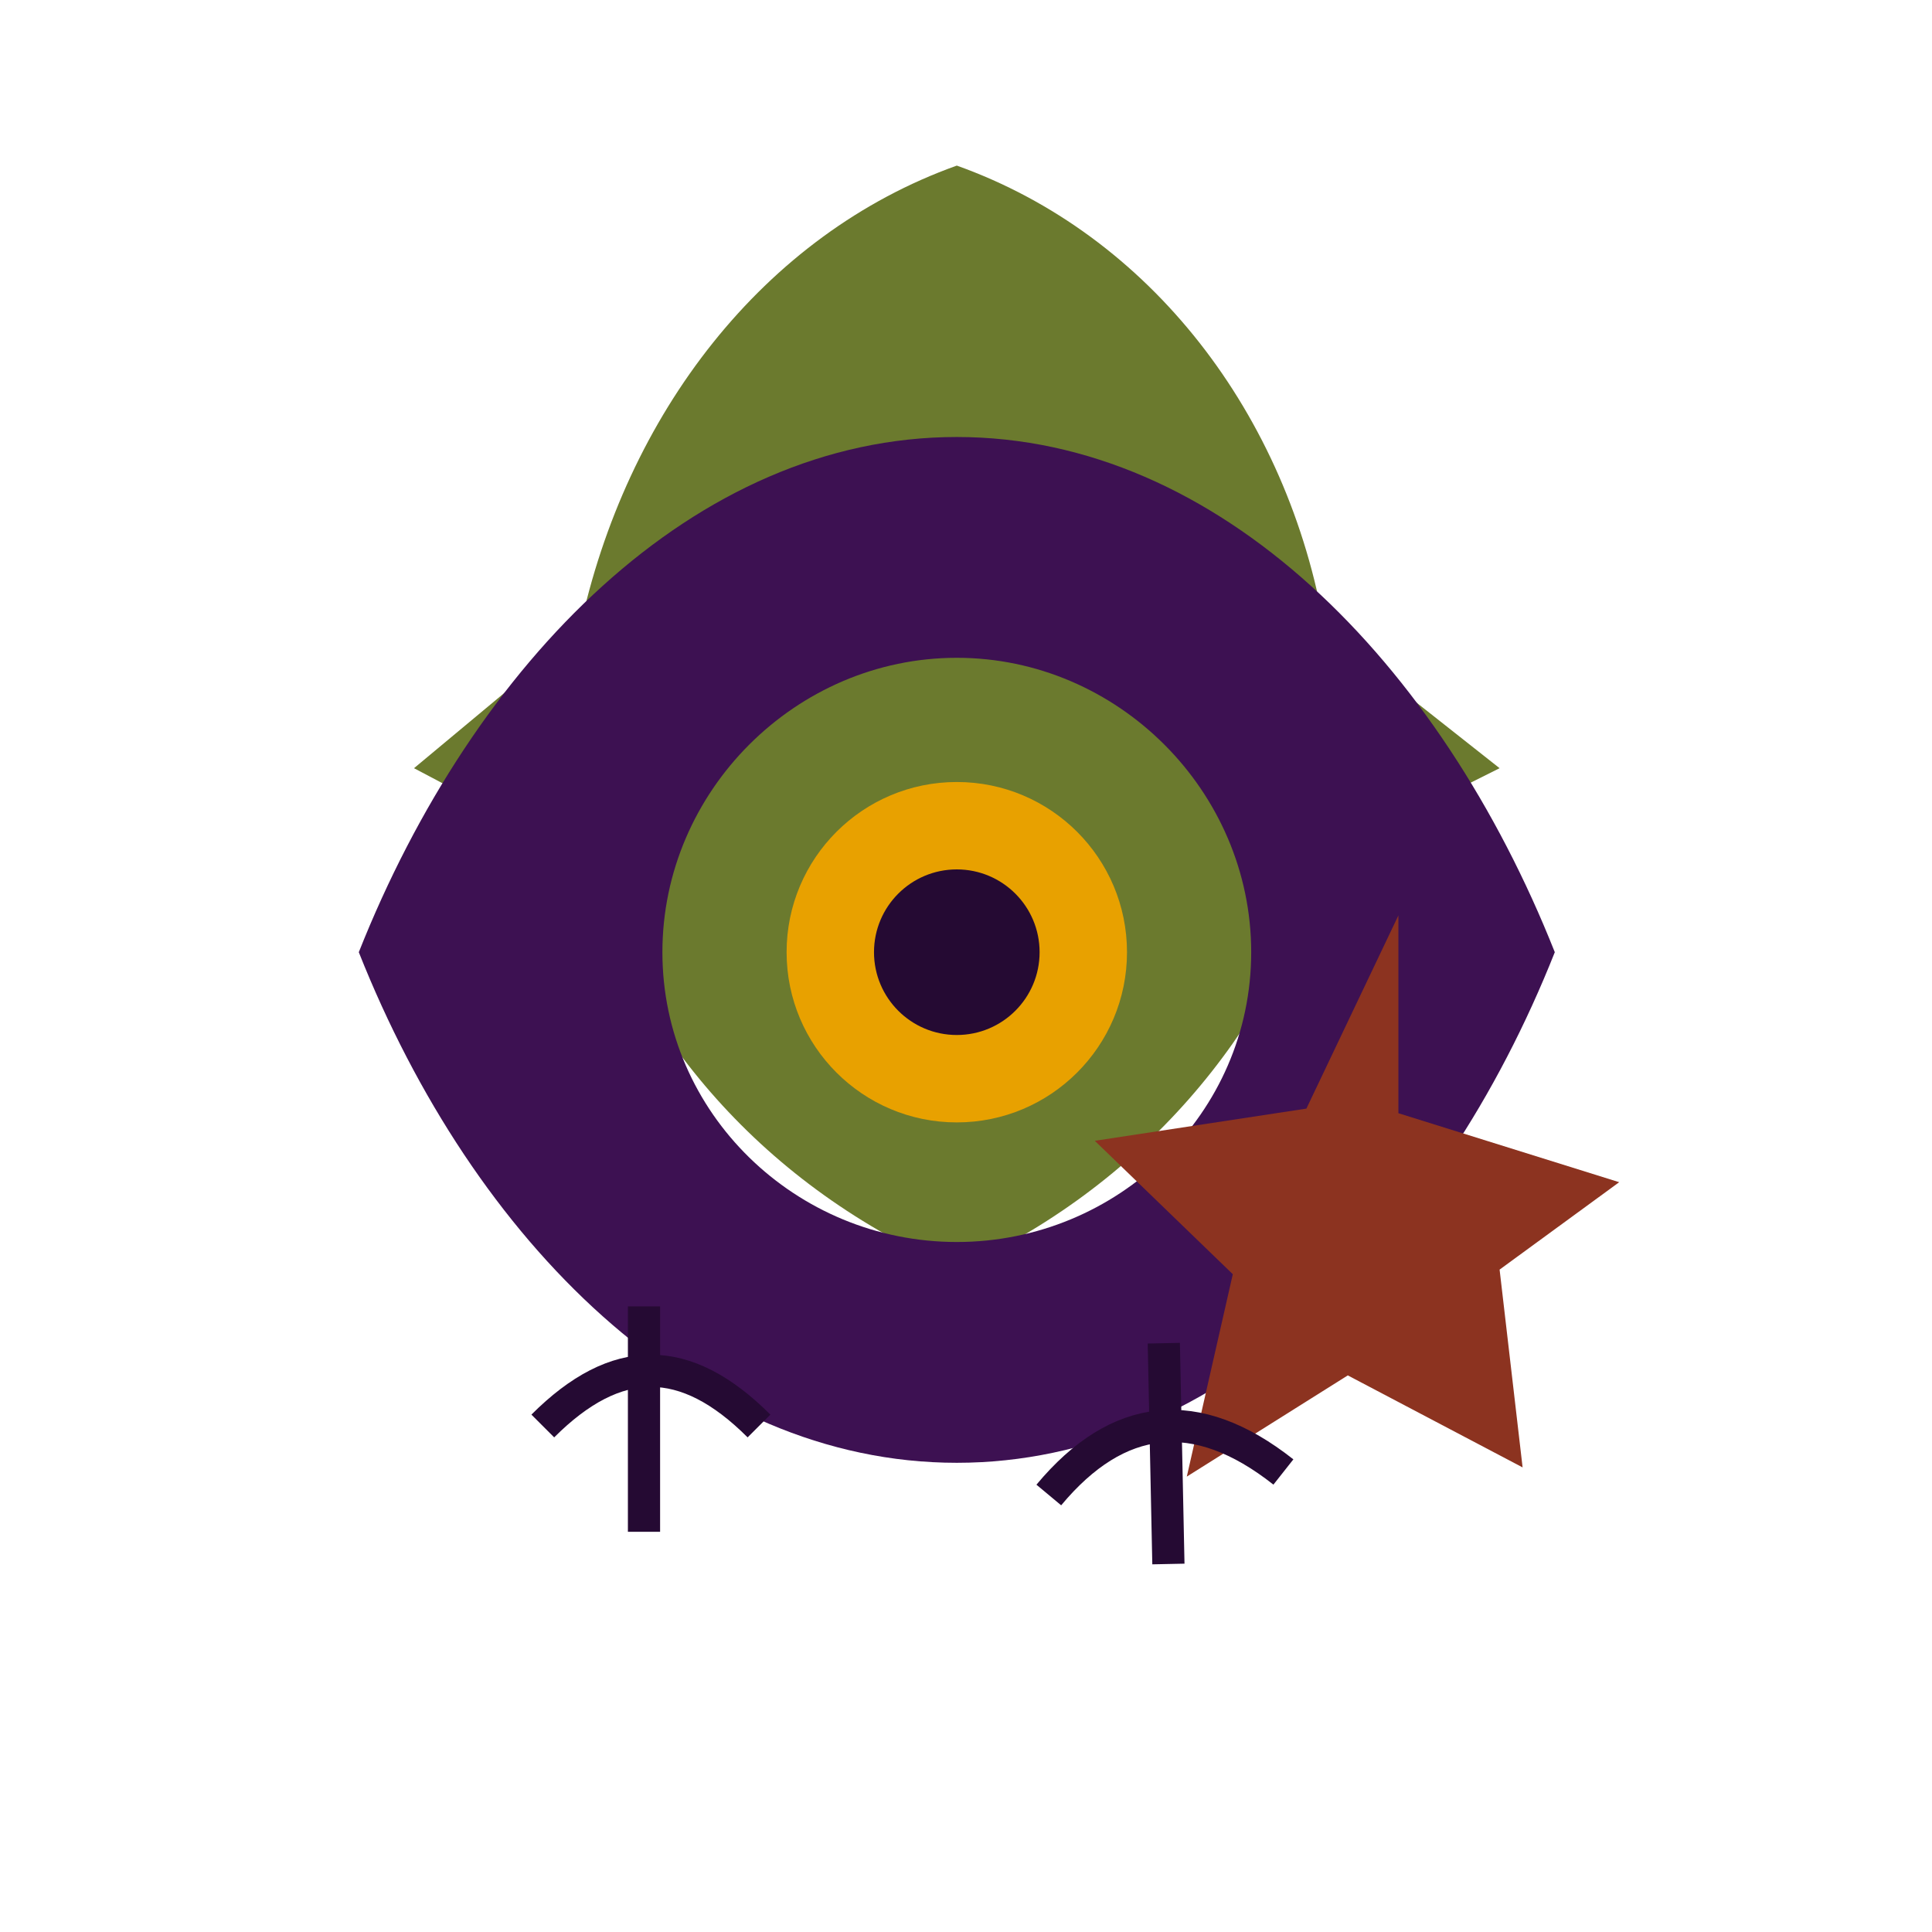
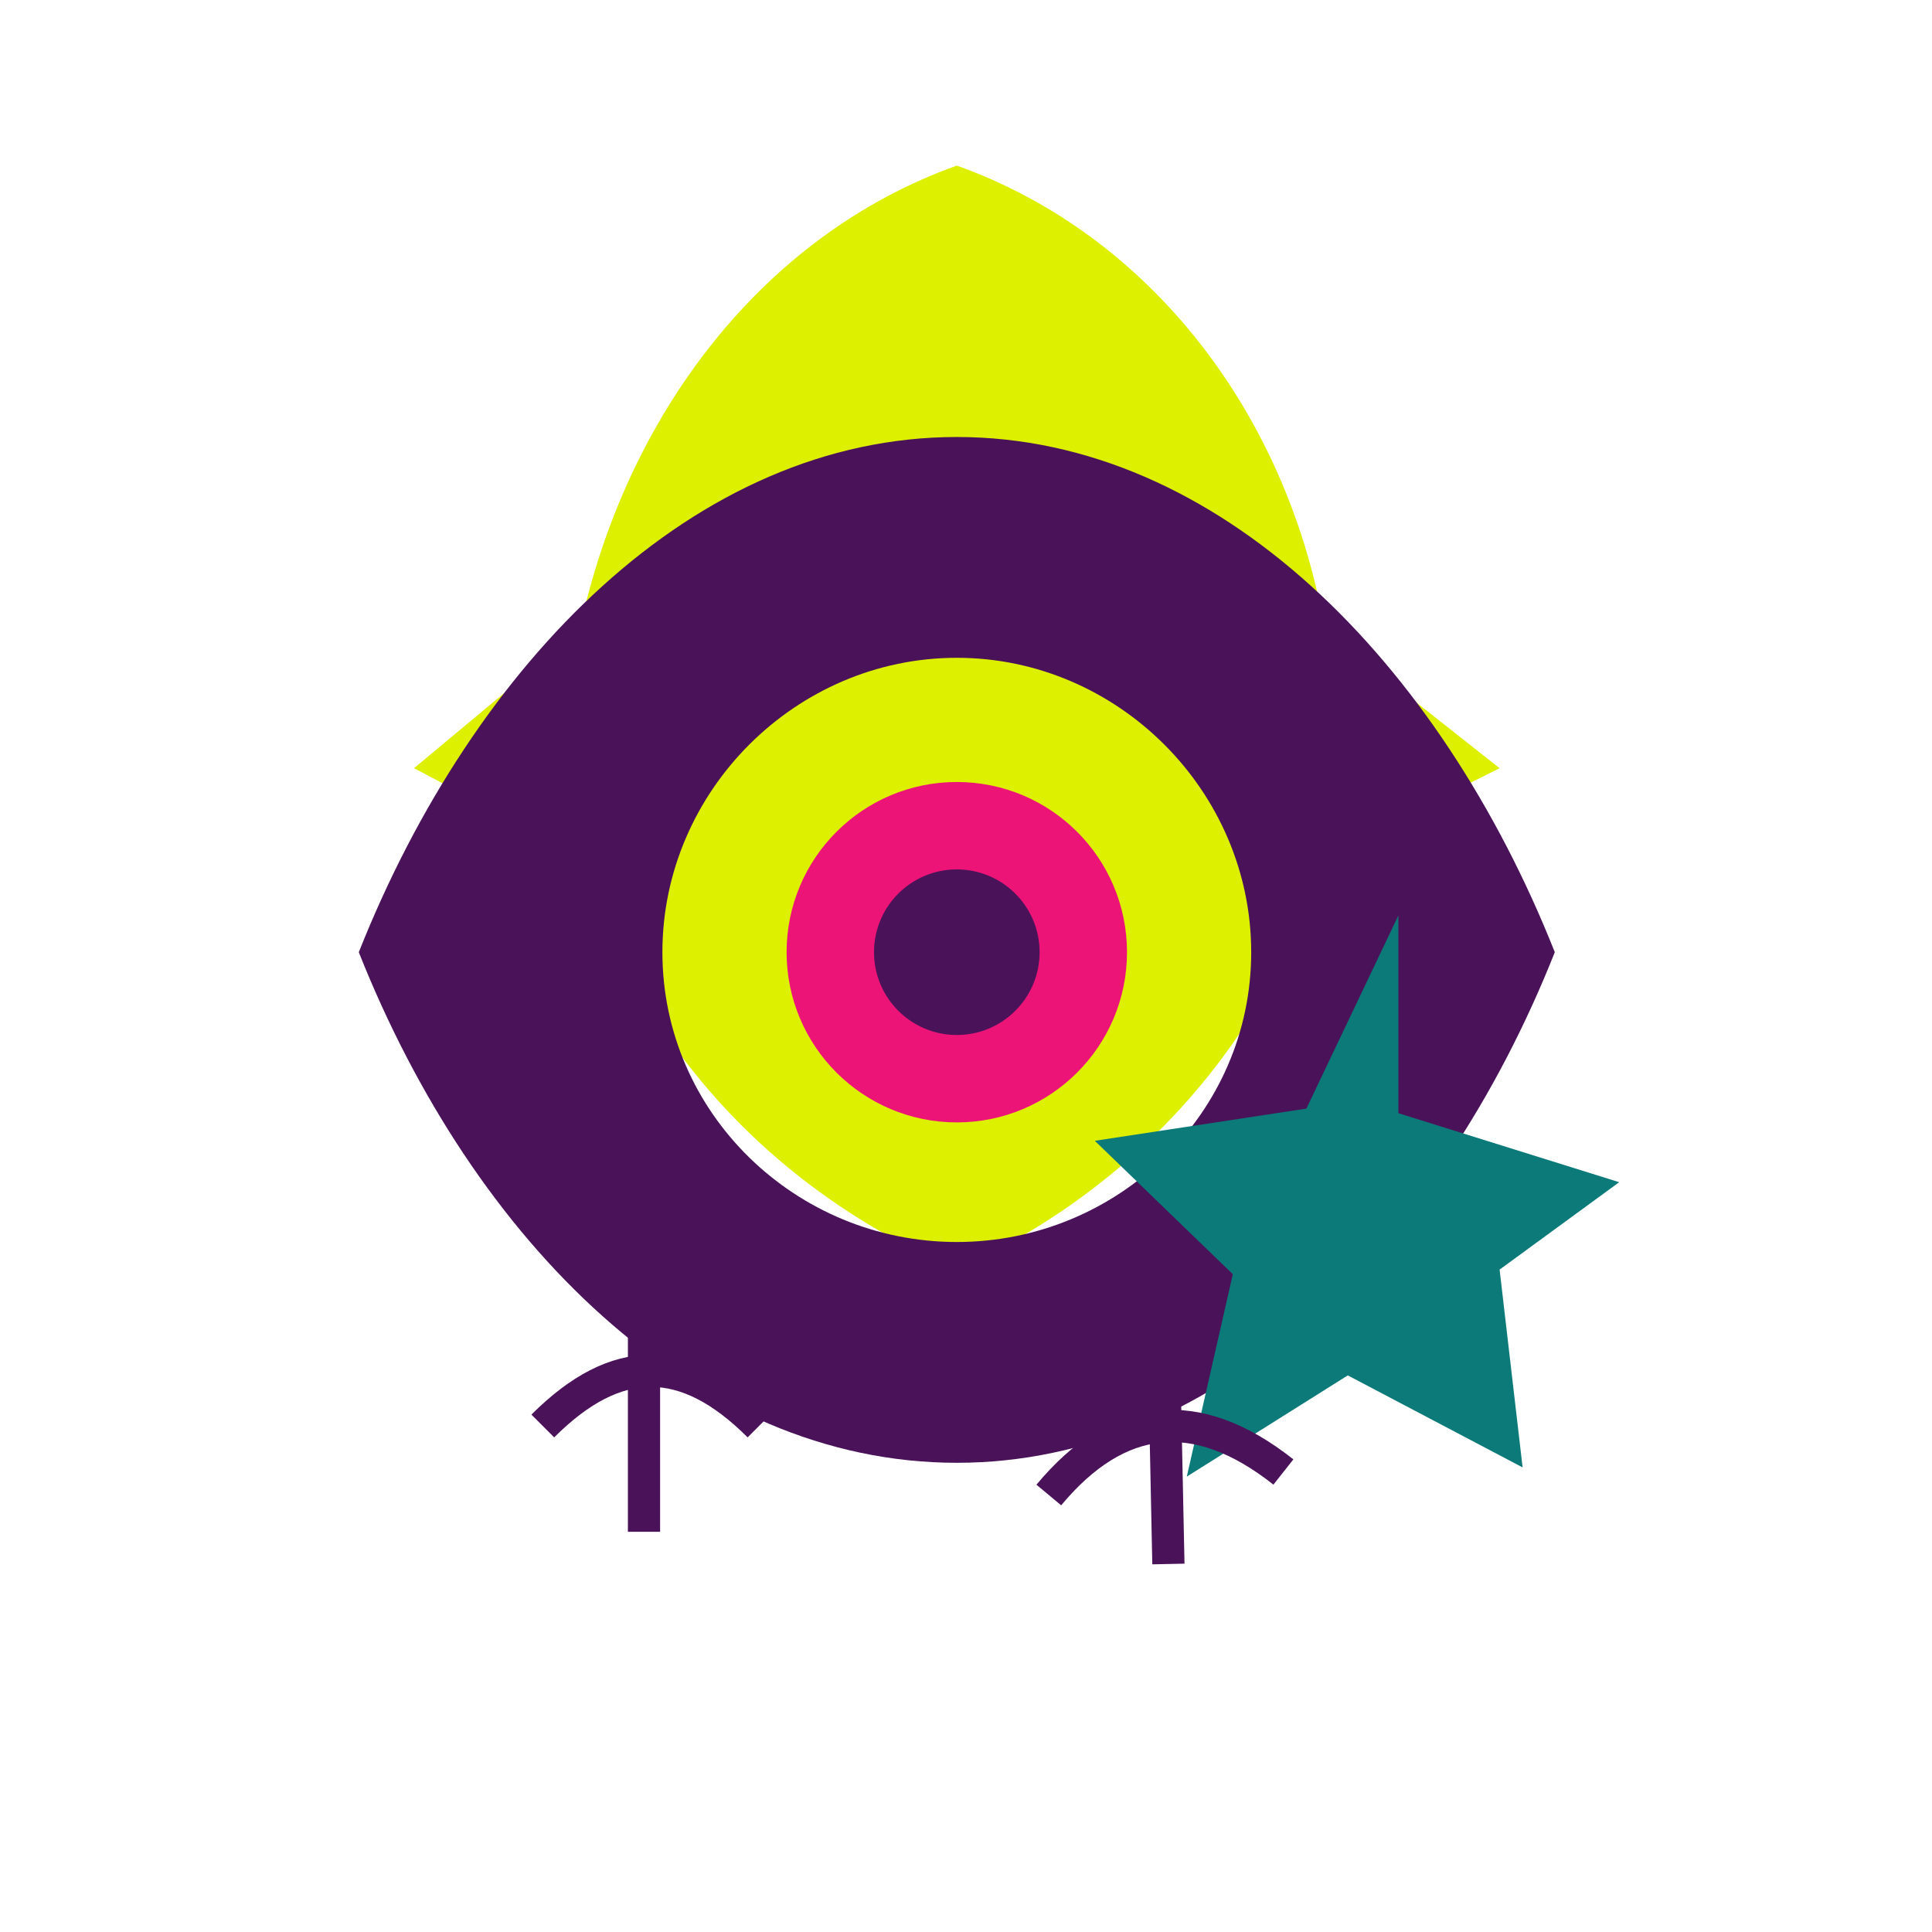
<svg xmlns="http://www.w3.org/2000/svg" viewBox="0 0 420 420" role="img" aria-labelledby="title desc">
-   <path fill="#6B7A2E" d="M208 36c42 15 72 54 80 101l38 30-38 19c-12 39-40 72-80 90-42-18-70-51-82-90l-36-19 36-30c10-47 40-86 82-101Z" />
-   <path fill="#3D1152" d="M208 95c57 0 105 49 130 112-25 63-73 111-130 111S103 270 78 207C103 144 151 95 208 95Zm0 48c-35 0-64 29-64 64s29 63 64 63 64-28 64-63-29-64-64-64Z" />
-   <circle cx="208" cy="207" r="37" fill="#E8A100" />
-   <circle cx="208" cy="207" r="18" fill="#250A33" />
-   <path fill="#8C3320" d="m304 242 48 15-26 19 5 43-38-20-35 22 10-44-30-29 46-7 20-42Z" />
-   <path fill="none" stroke="#250A33" stroke-width="7" d="M118 310c16-16 31-16 47 0m-25-26v49m88-8c15-18 32-20 51-5m-26-28 1 48" />
+   <path fill="#DDF000" d="M208 36c42 15 72 54 80 101l38 30-38 19c-12 39-40 72-80 90-42-18-70-51-82-90l-36-19 36-30c10-47 40-86 82-101Z" />
+   <path fill="#4A1259" d="M208 95c57 0 105 49 130 112-25 63-73 111-130 111S103 270 78 207C103 144 151 95 208 95Zm0 48c-35 0-64 29-64 64s29 63 64 63 64-28 64-63-29-64-64-64Z" />
+   <circle cx="208" cy="207" r="37" fill="#ED1478" />
+   <circle cx="208" cy="207" r="18" fill="#4A1259" />
+   <path fill="#0B7A78" d="m304 242 48 15-26 19 5 43-38-20-35 22 10-44-30-29 46-7 20-42Z" />
+   <path fill="none" stroke="#4A1259" stroke-width="7" d="M118 310c16-16 31-16 47 0m-25-26v49m88-8c15-18 32-20 51-5m-26-28 1 48" />
</svg>
